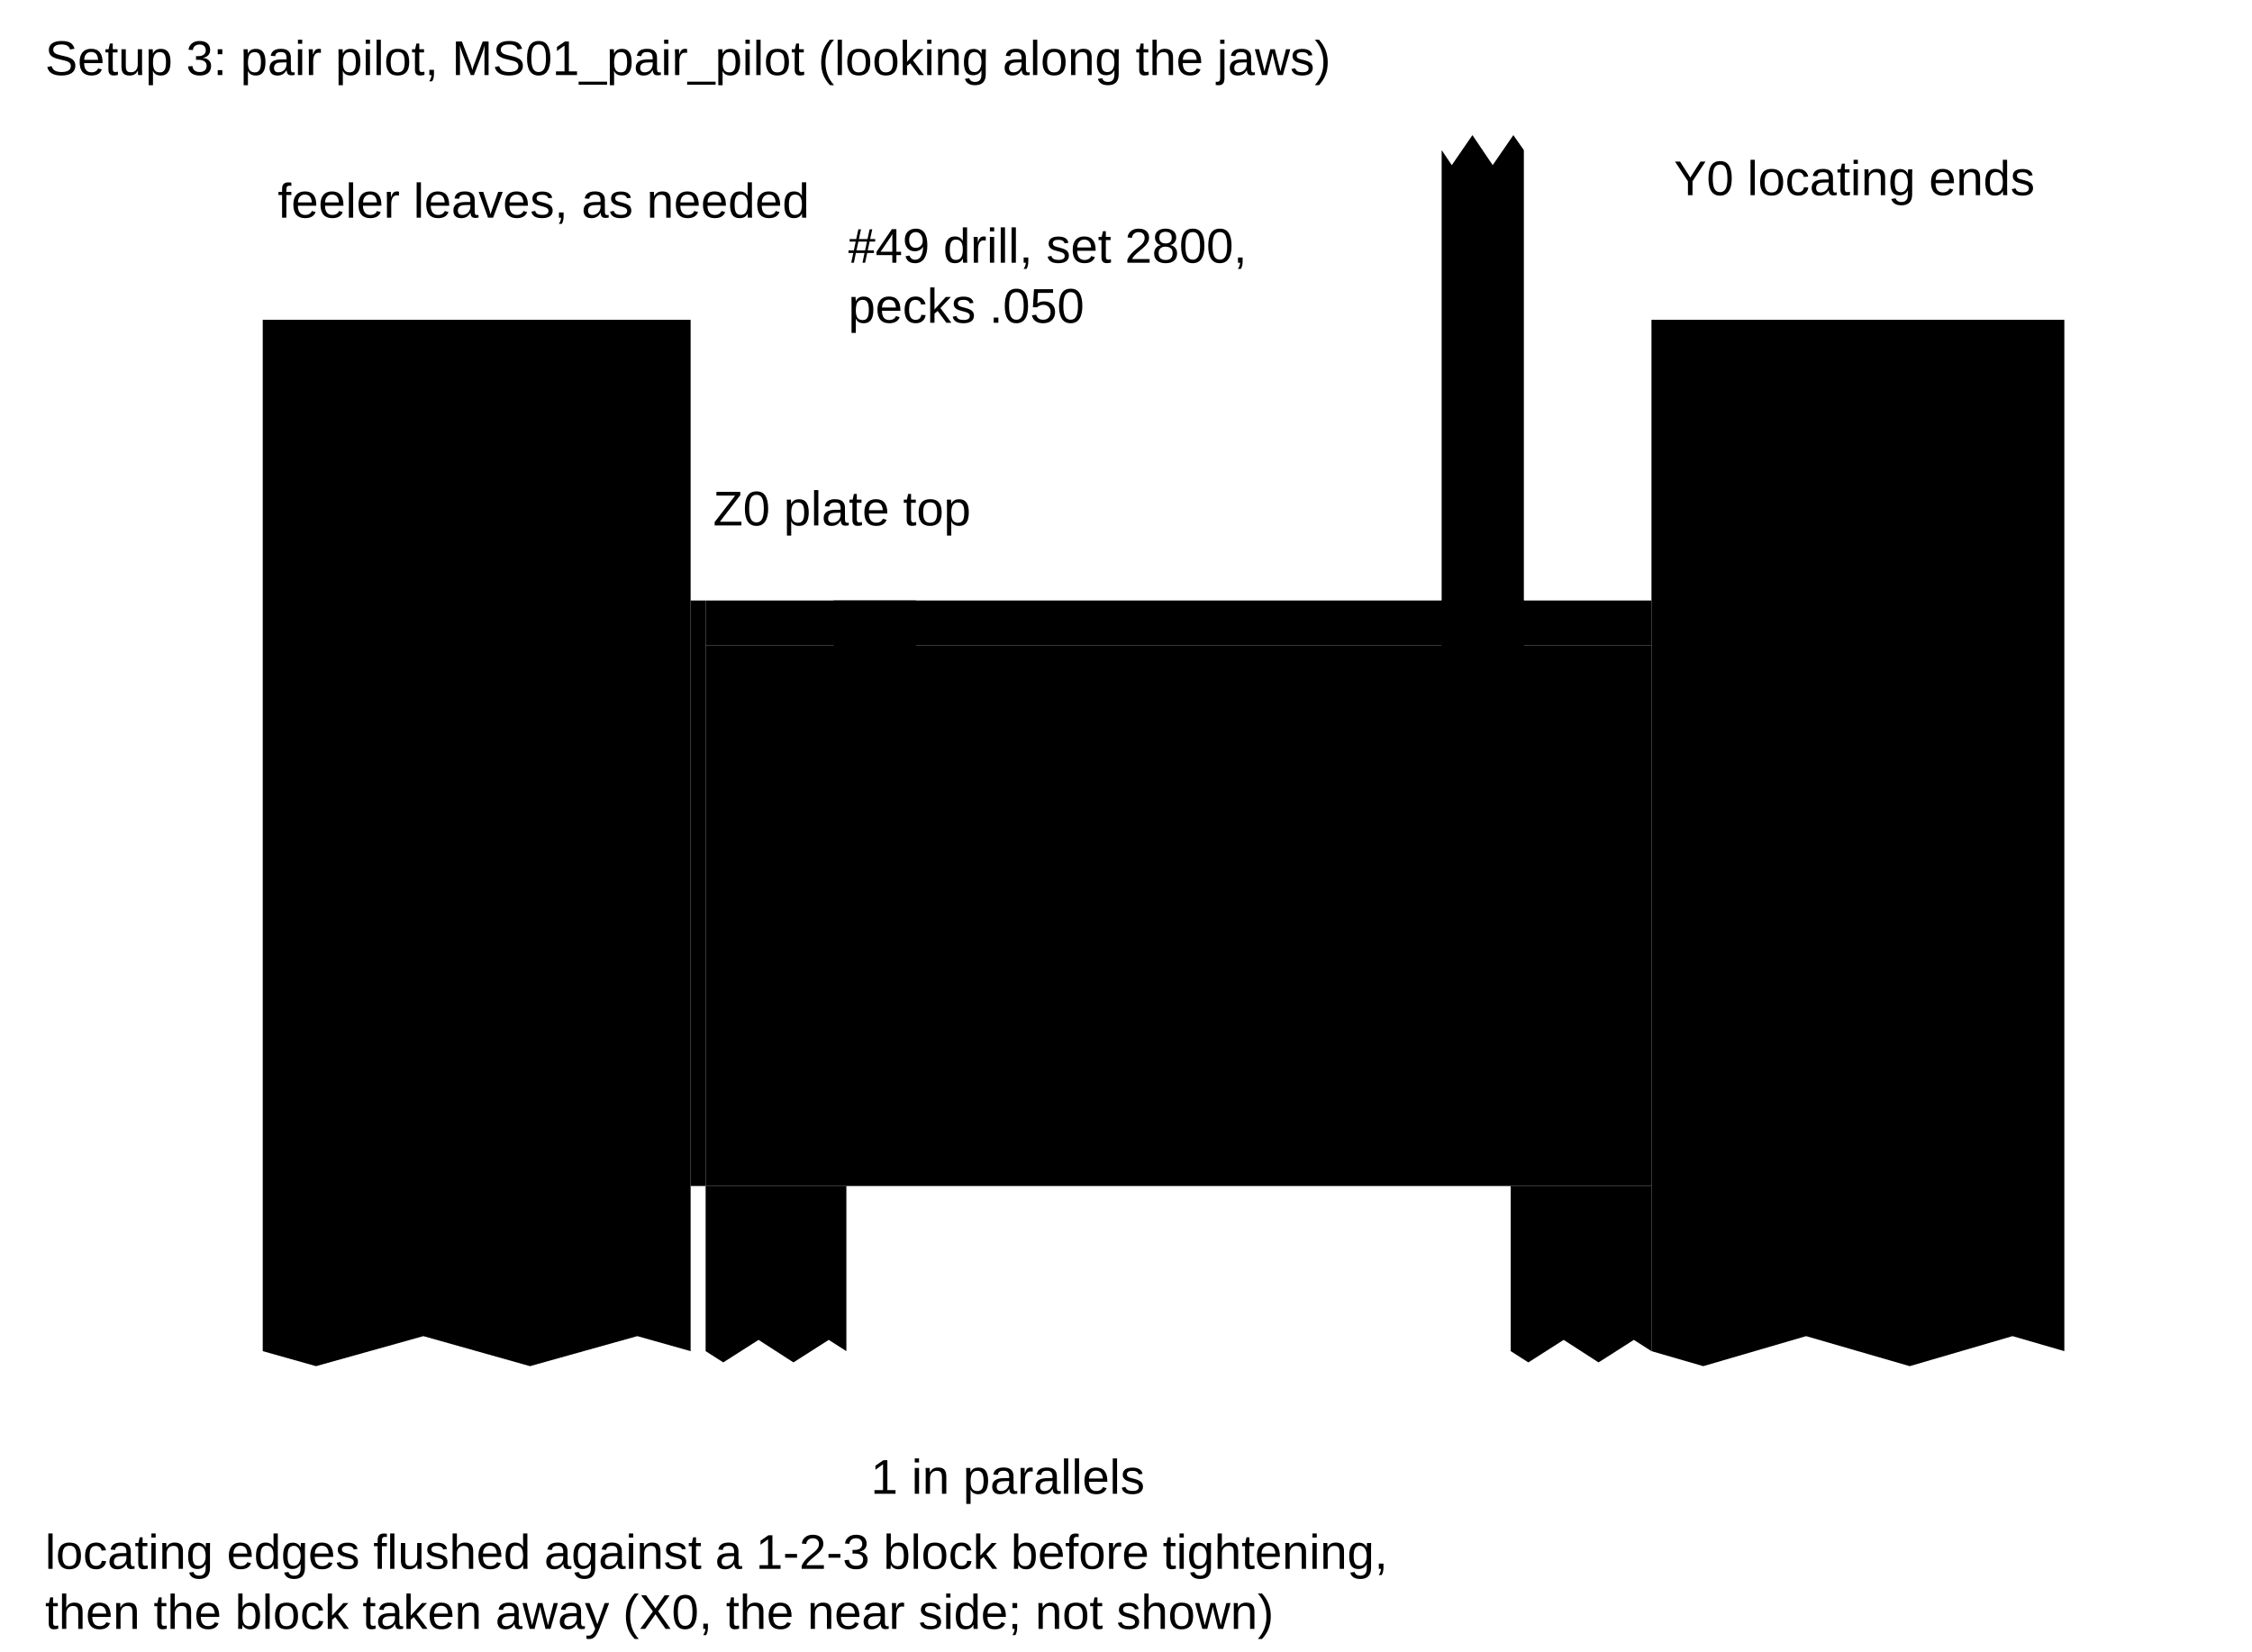
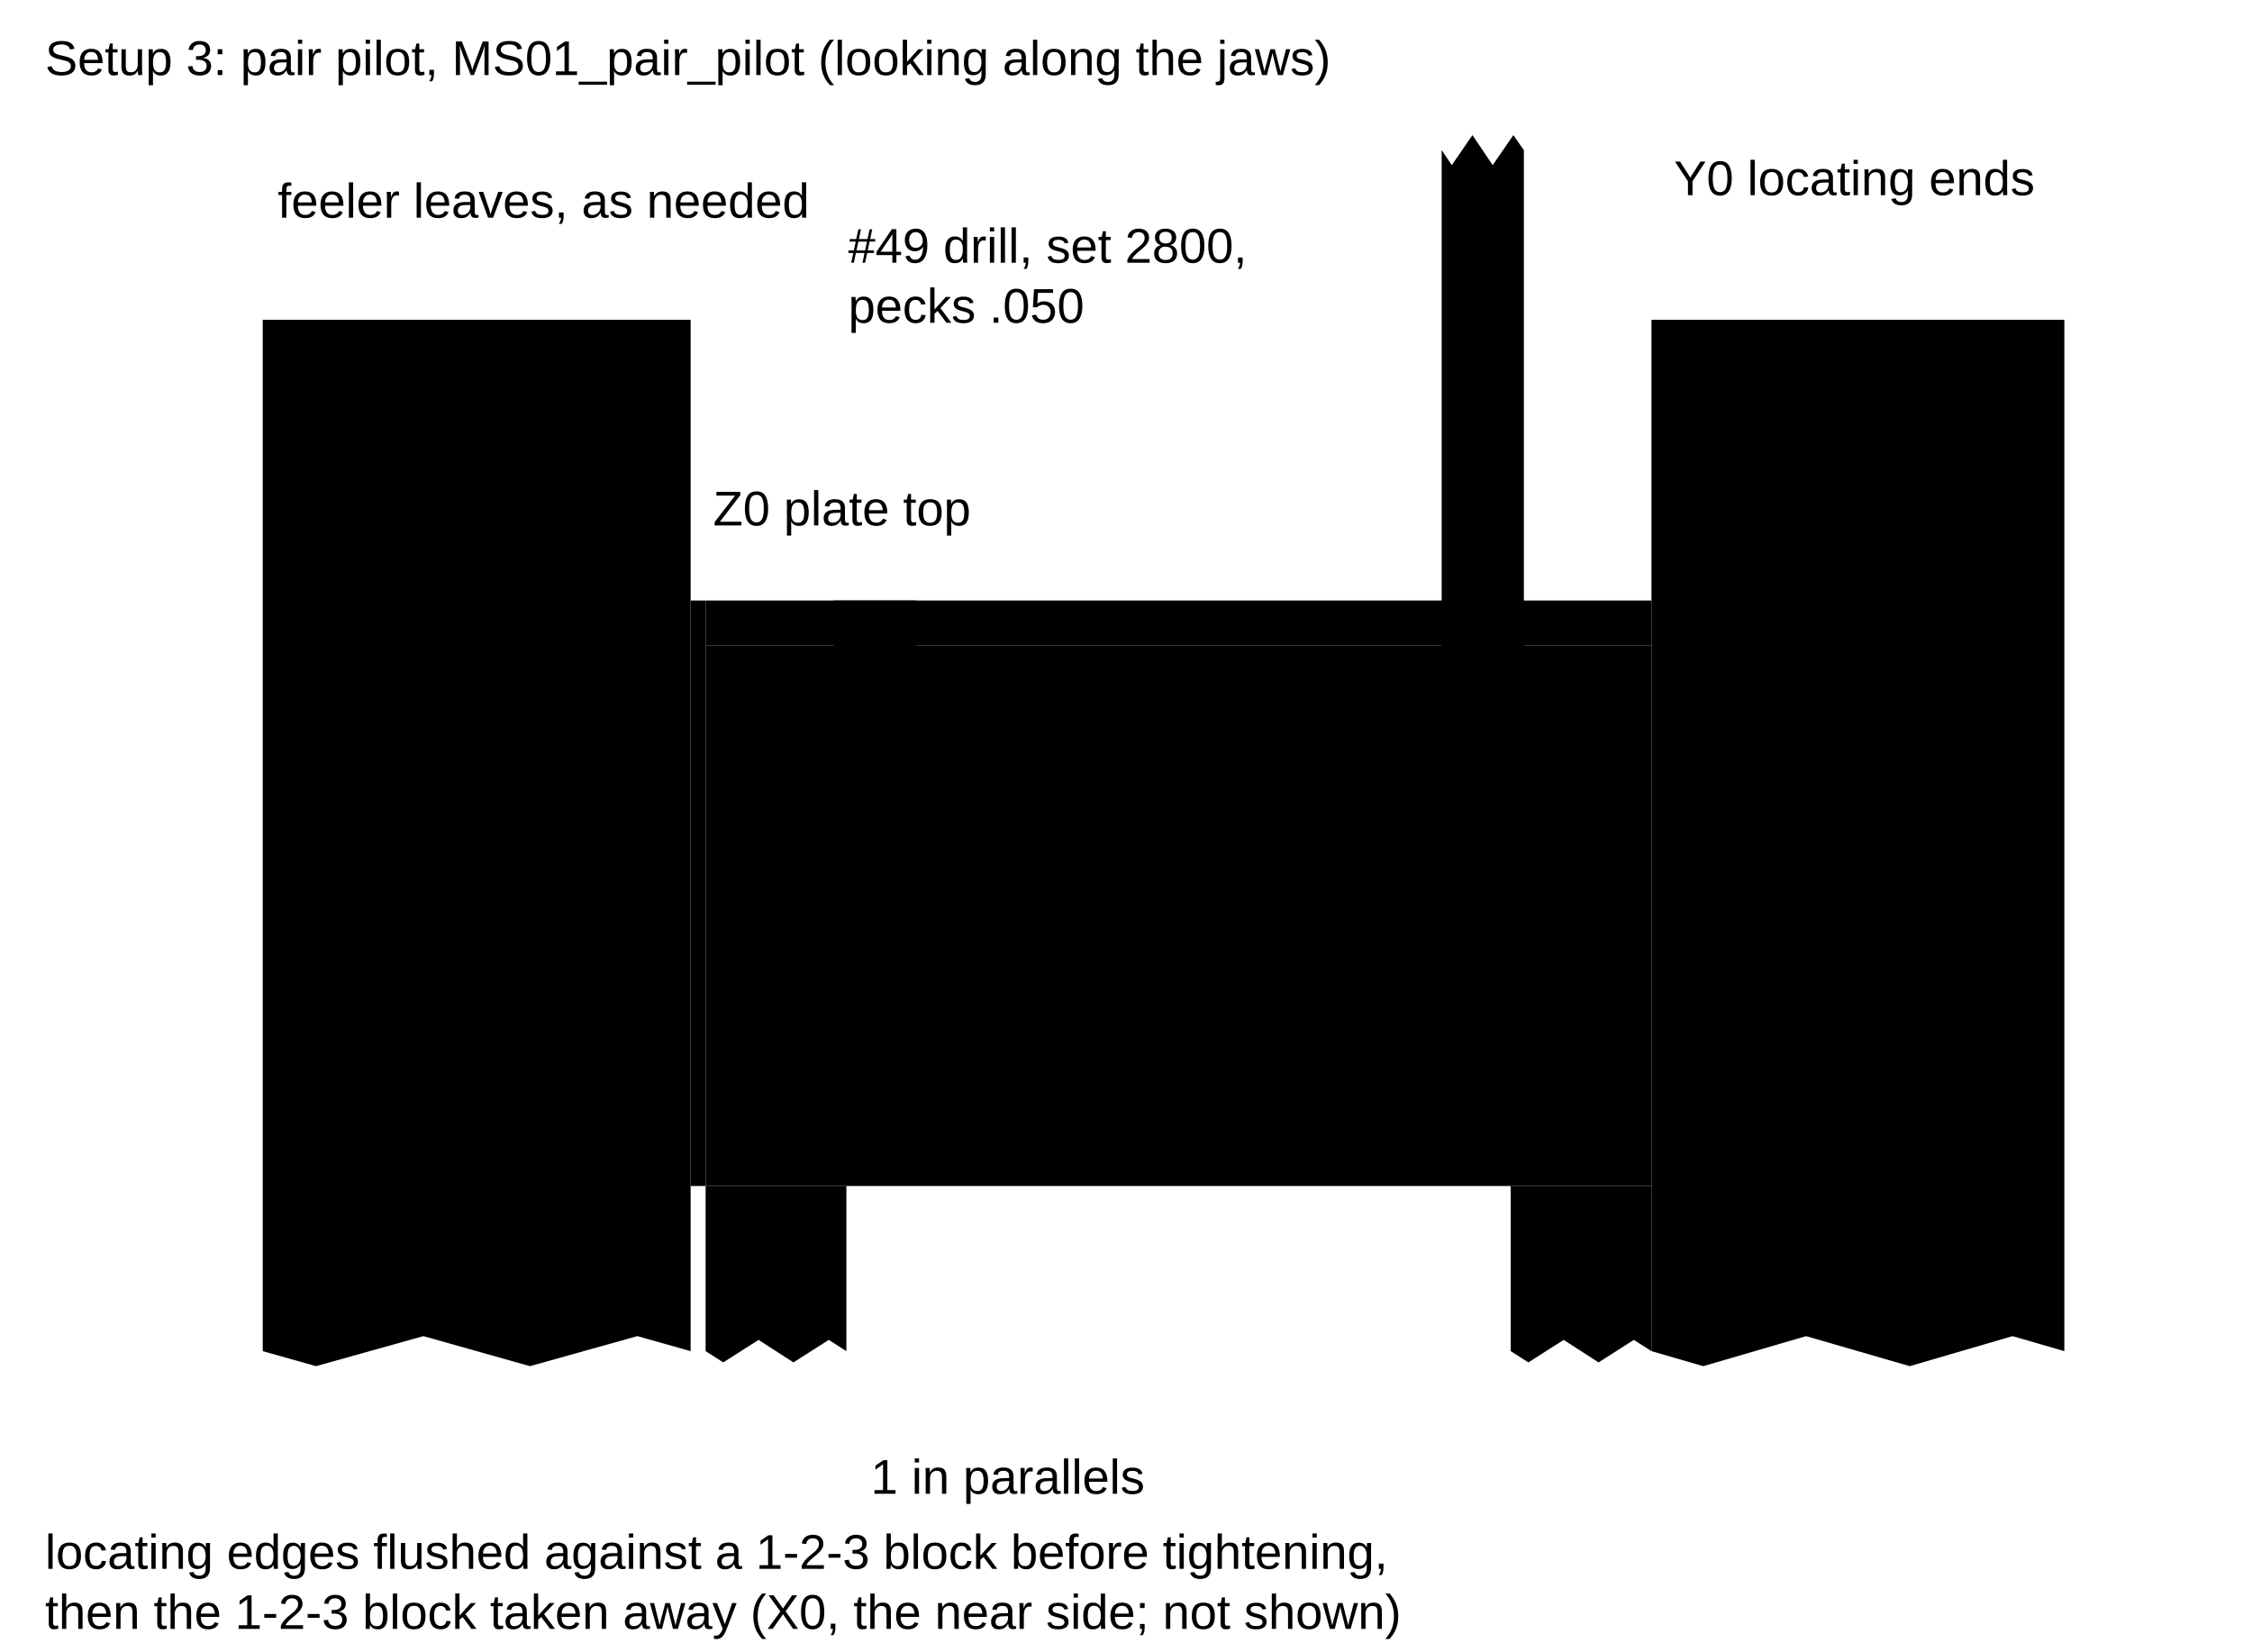
<svg xmlns="http://www.w3.org/2000/svg" viewBox="0 0 600 440" width="600" height="440" font-family="Arial, Helvetica, sans-serif" font-size="13">
  <text class="title" x="12" y="20">Setup 3: pair pilot, MS01_pair_pilot (looking along the jaws)</text>
  <path class="clamp" d="M70 85.2 L184 85.2 L184 360 L169.8 356 L141.2 364 L112.8 356 L84.2 364 L70 360 Z" />
  <path class="clamp" d="M440 85.2 L550 85.2 L550 360 L536.2 356 L508.8 364 L481.2 356 L453.8 364 L440 360 Z" />
  <text class="label-on-clamp" x="84" y="340">moving jaw</text>
  <text class="label-on-clamp" x="458" y="340">fixed jaw</text>
  <path class="fixture-support" d="M188 316 L225.5 316 L225.5 360 L220.8 357 L211.4 363 L202.1 357 L192.7 363 L188 360 Z" />
  <path class="fixture-support" d="M402.5 316 L440 316 L440 360 L435.3 357 L425.9 363 L416.6 357 L407.2 363 L402.5 360 Z" />
  <path class="leader" d="M207 340 L250 384 M421 340 L330 384" />
  <text class="label" x="232" y="398">1 in parallels</text>
  <rect class="part-rest" x="188" y="172" width="252" height="144" />
  <text class="label-halo" x="270" y="300">MHA-MS-02</text>
  <rect class="part-kept" x="188" y="160" width="252" height="12" />
  <rect class="fixture-support" x="184" y="160" width="4" height="156" />
  <path class="leader" d="M150 64 L184 200" />
  <text class="label" x="74" y="58">feeler leaves, as needed</text>
  <path class="part-removed" d="M384.1 160 L406 160 L406 262 L395 268.6 L384.1 262 Z" />
  <path class="part-removed" d="M222.1 160 L244 160 L244 262 L233 268.6 L222.1 262 Z" />
  <path class="cutter" d="M384.1 40 L384.1 262 L395 268.6 L406 262 L406 40 L403.2 36 L397.7 44 L392.3 36 L386.8 44 L384.1 40 Z" />
  <line class="arrow" x1="370" y1="60" x2="370" y2="120" />
  <text class="label" x="226" y="70">#49 drill, set 2800,</text>
  <text class="label" x="226" y="86">pecks .050</text>
  <line class="datum" x1="440" y1="36" x2="440" y2="85" />
  <text class="datum-label" x="446" y="52">Y0 locating ends</text>
  <line class="datum" x1="196" y1="146" x2="196" y2="160" />
  <text class="datum-label" x="190" y="140">Z0 plate top</text>
  <path class="dims" d="M300 172 L300 262 M294 262 L306 262" />
  <text class="label-halo" x="306" y="214" font-size="12">pilots .300</text>
  <text class="label-halo" x="306" y="229" font-size="12">below the</text>
  <text class="label-halo" x="306" y="244" font-size="12">block face</text>
  <text class="label" x="12" y="418">locating edges flushed against a 1-2-3 block before tightening,</text>
-   <text class="label" x="12" y="434">then the block taken away (X0, the near side; not shown)</text>
+   <text class="label" x="12" y="434">then the 1-2-3 block taken away (X0, the near side; not shown)</text>
</svg>
